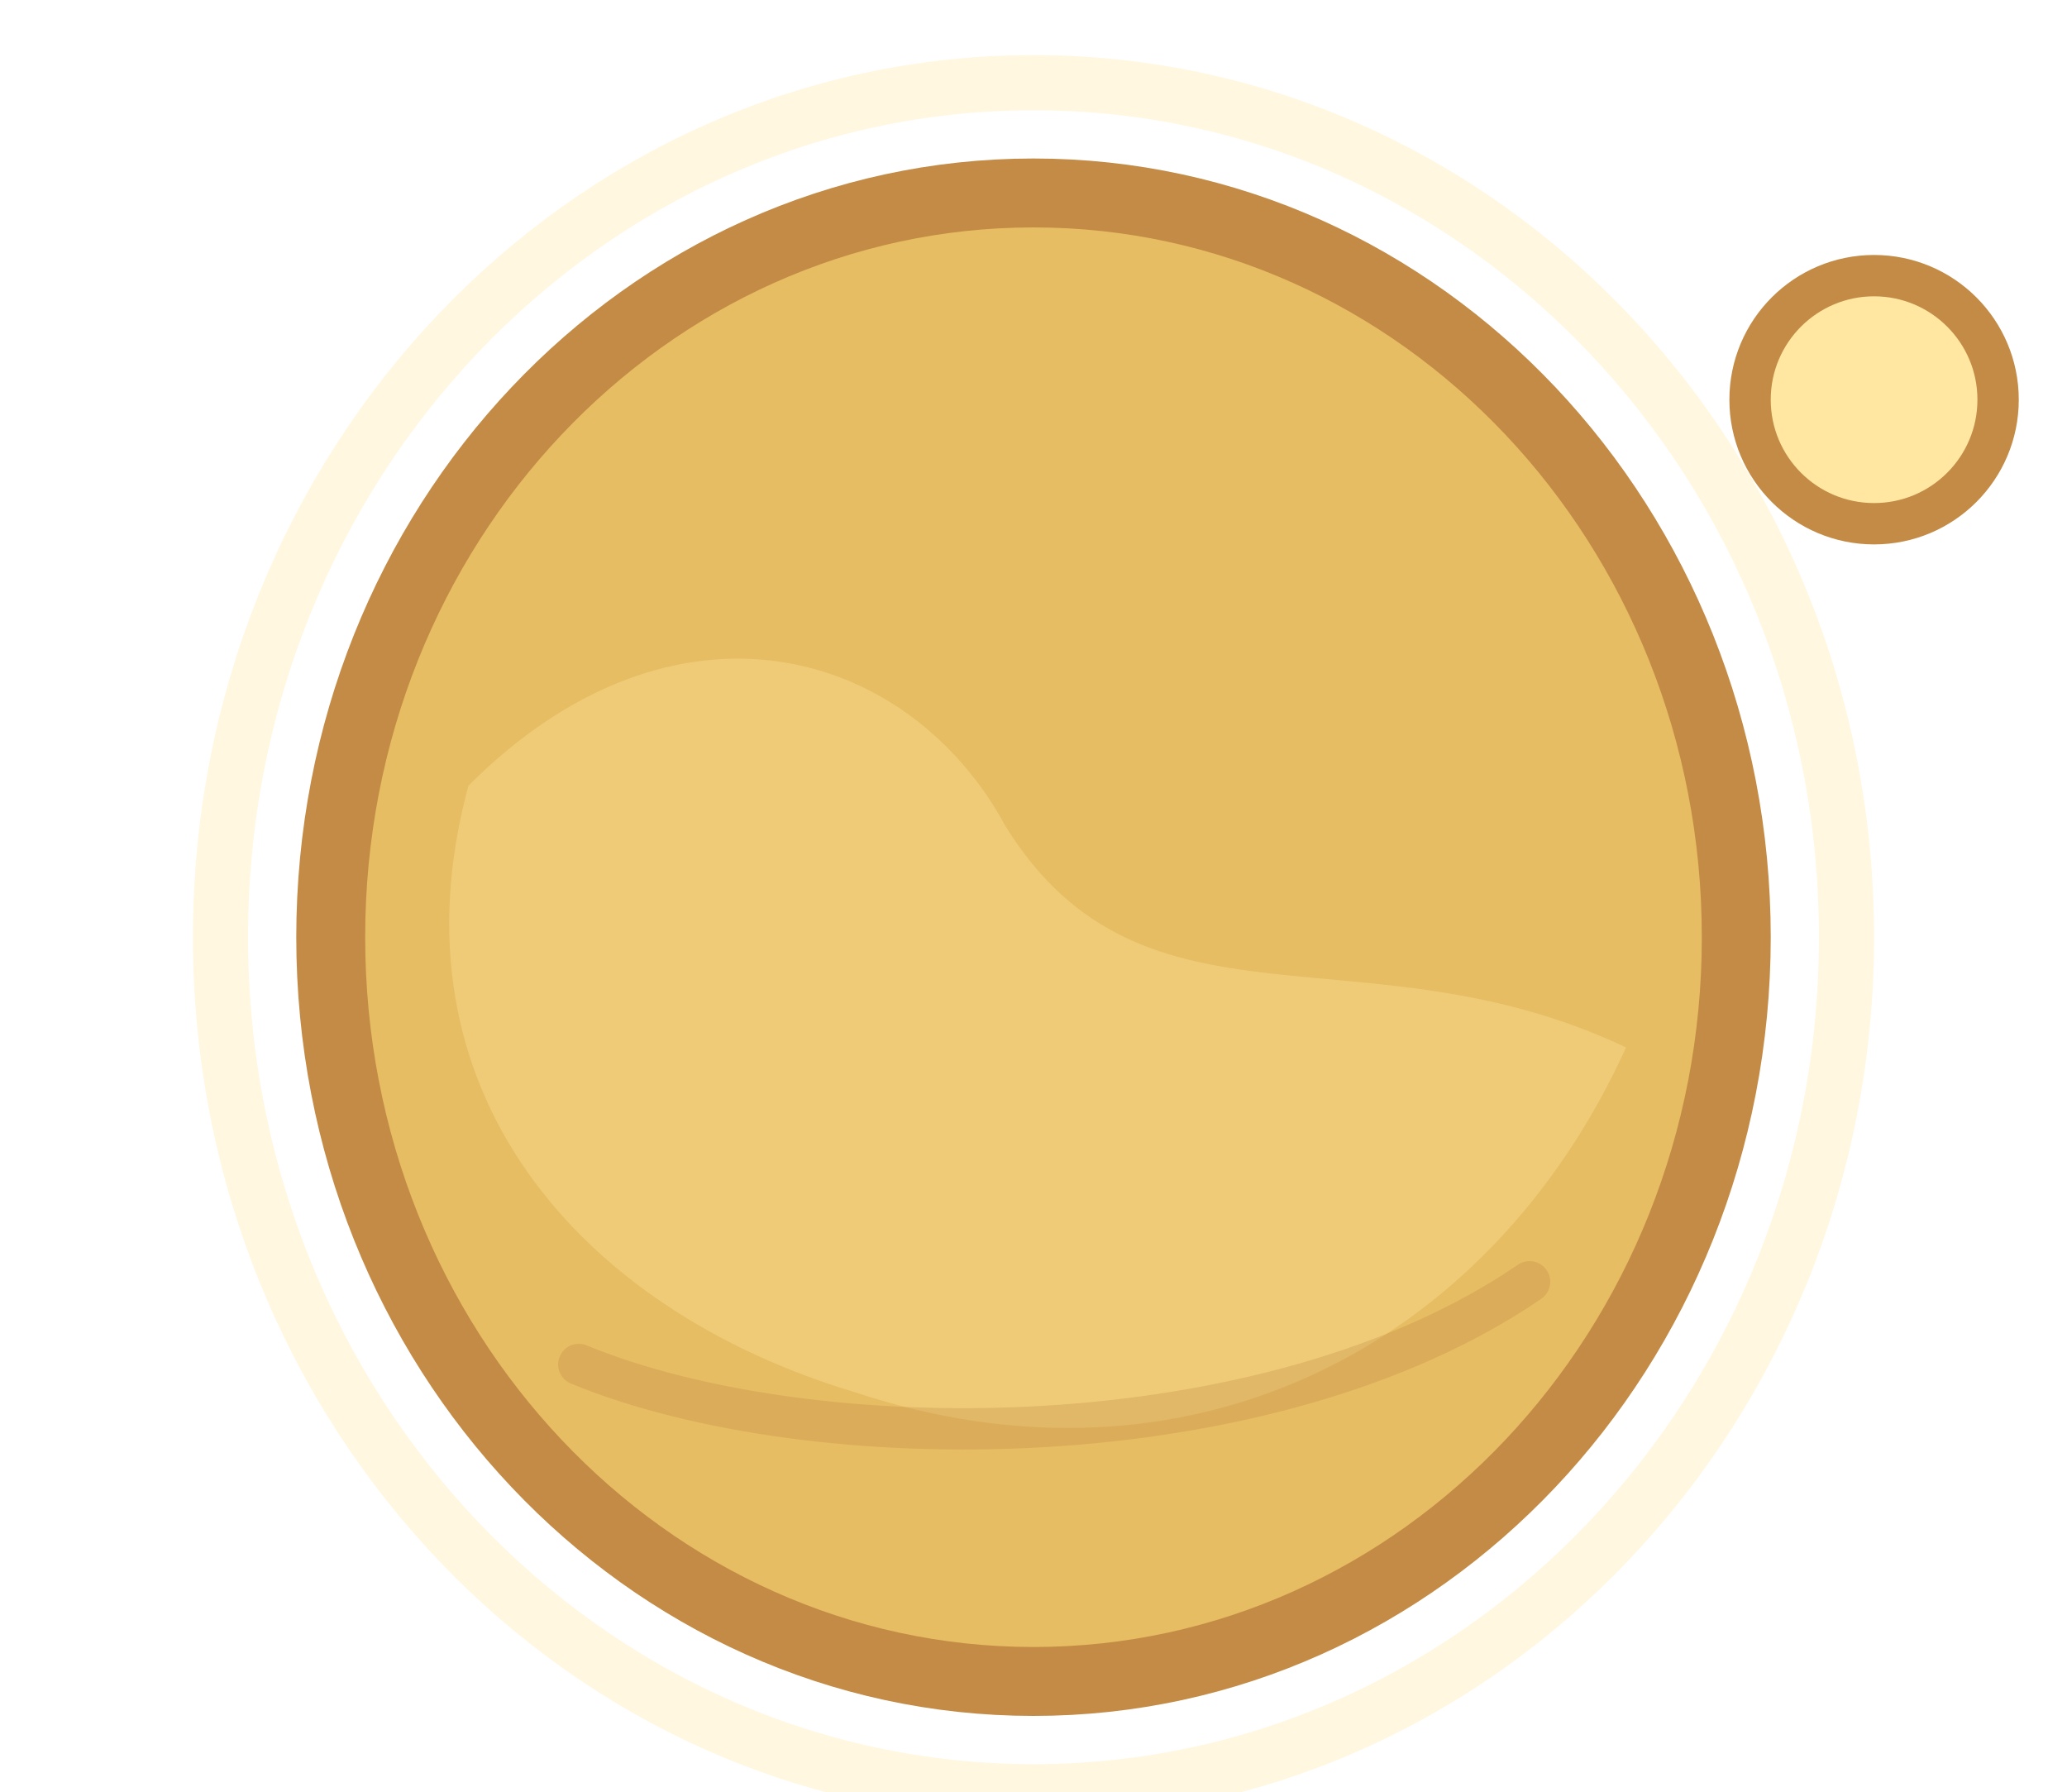
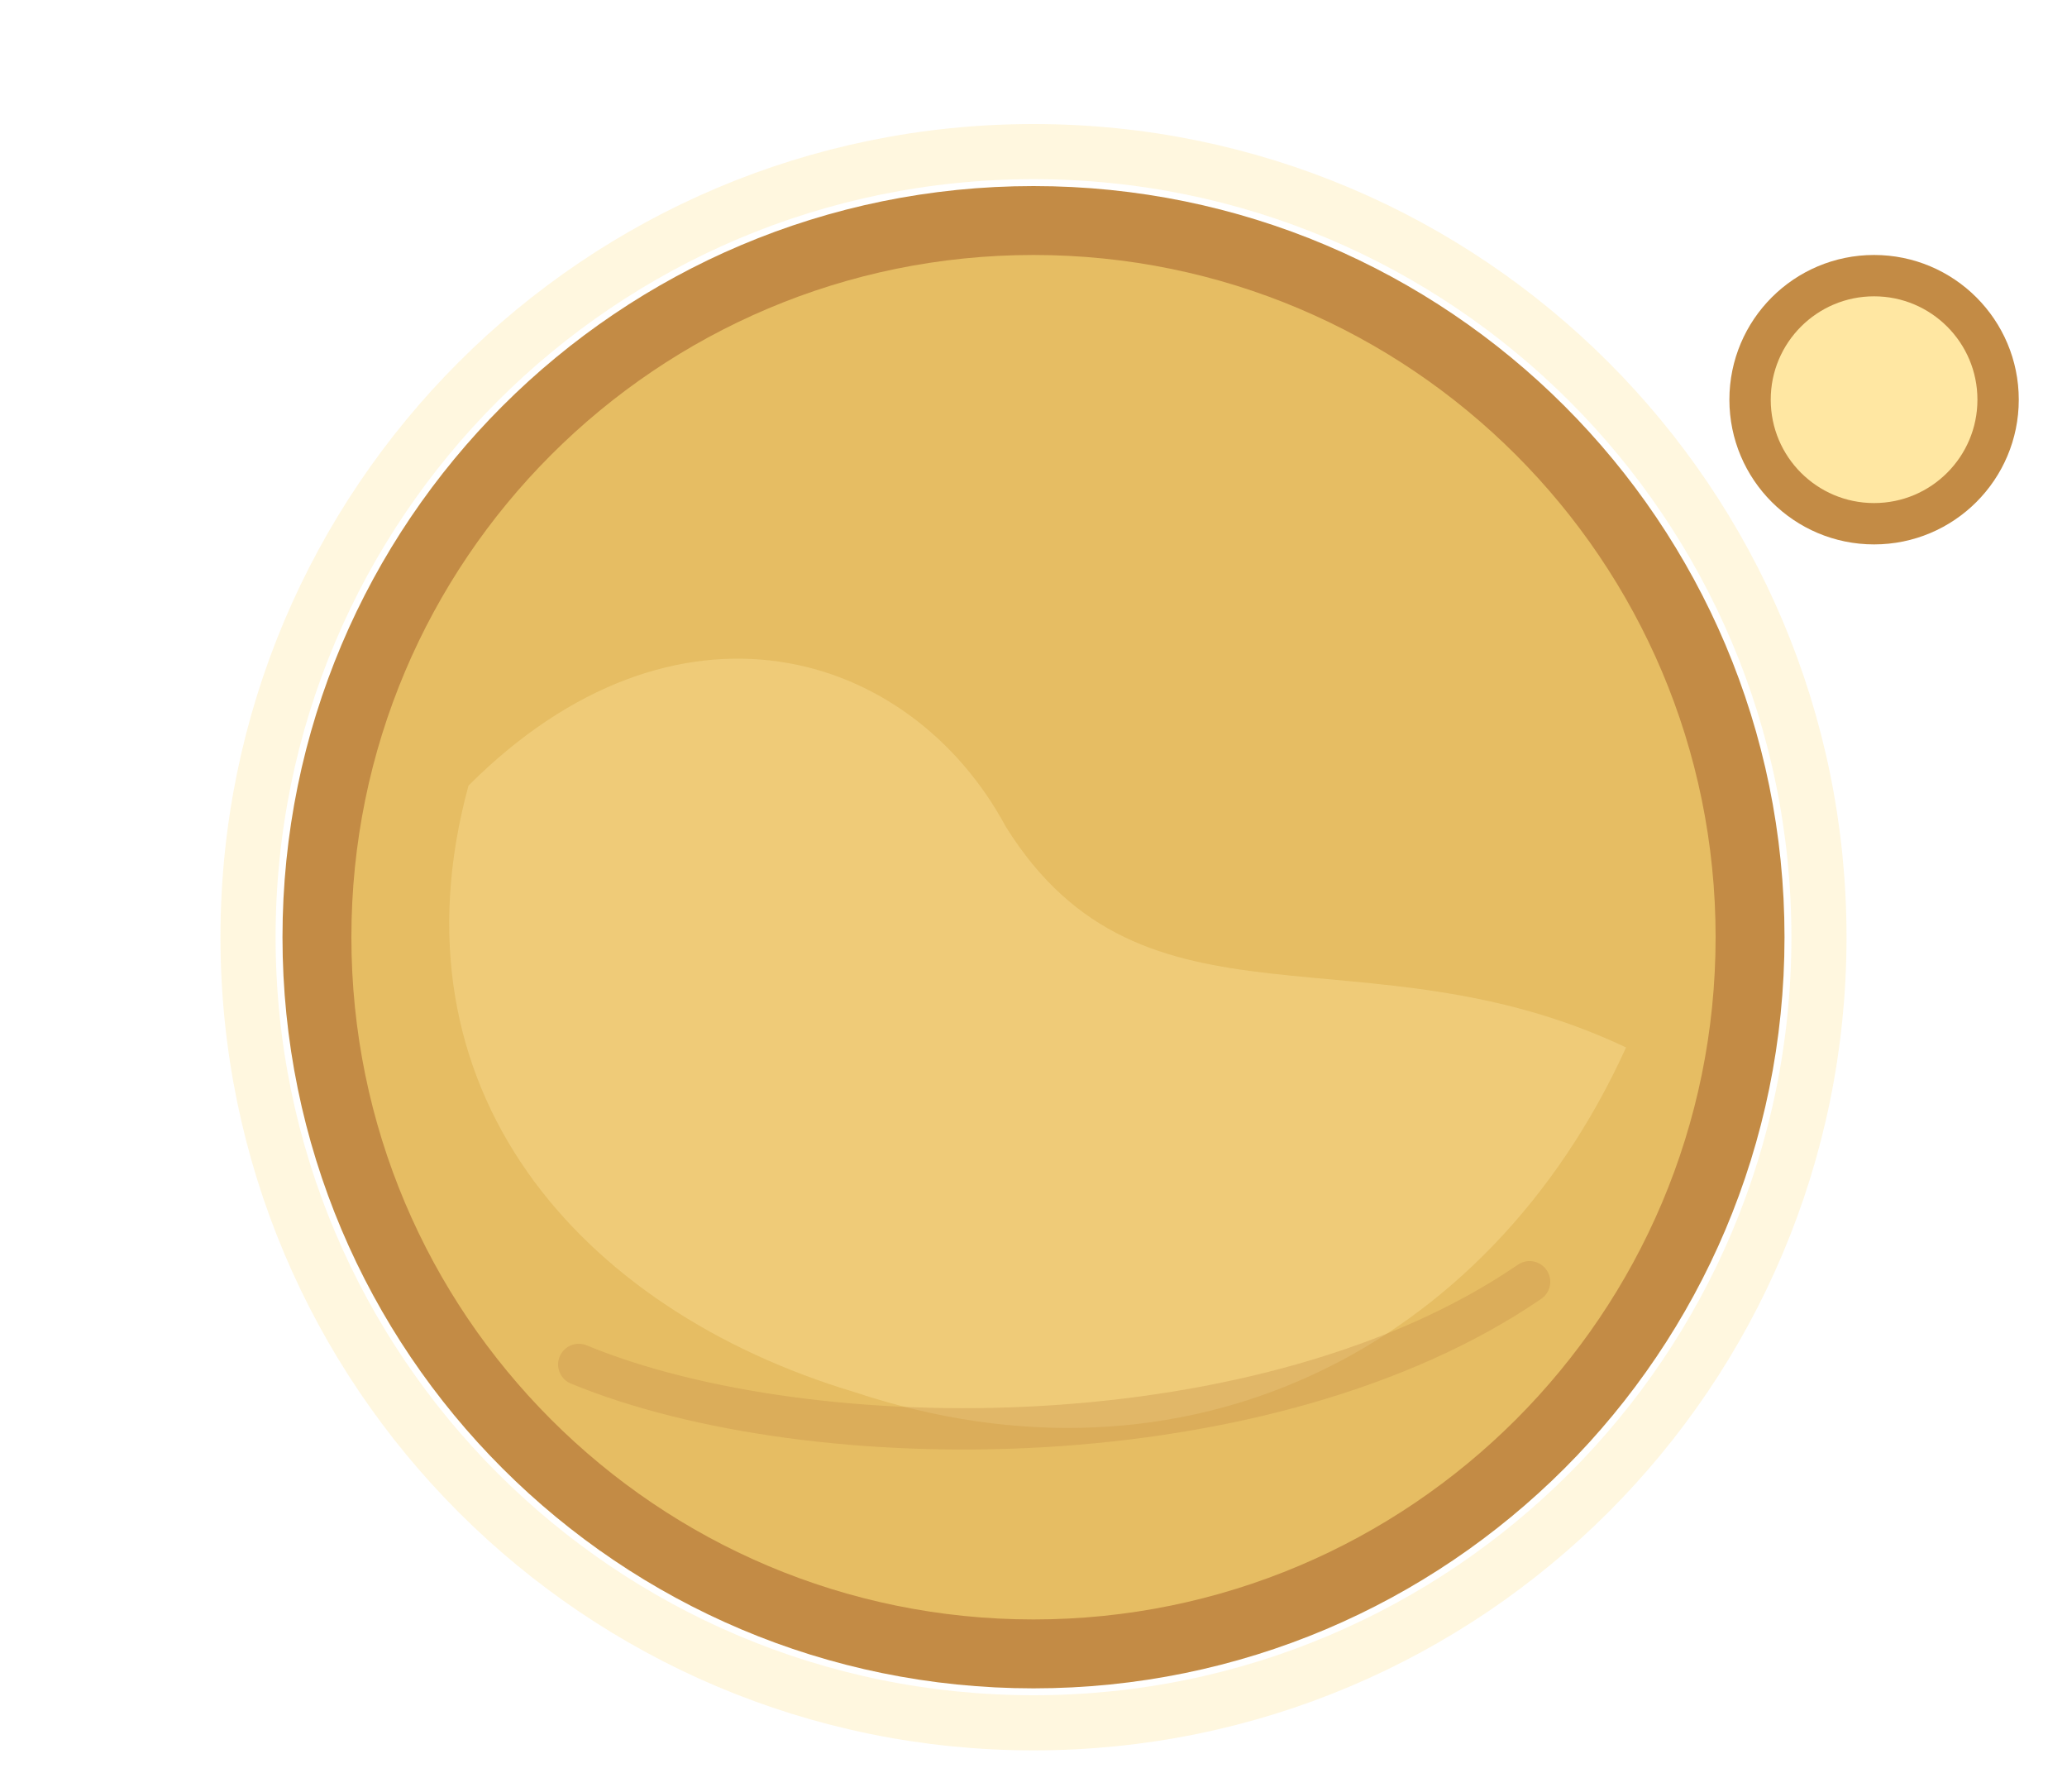
- <svg xmlns="http://www.w3.org/2000/svg" viewBox="25 15 150 130" preserveAspectRatio="xMidYMid meet" aria-hidden="true" focusable="false" class="theme-object" data-variant-silhouette="4" data-variant-palette="4" data-variant-orientation="14" data-variant-surface="4" data-variant-companion="3" data-variant-atmosphere="1" data-visual-axis="orientation" data-visual-value="14" data-visual-scope="self">
+ <svg xmlns="http://www.w3.org/2000/svg" viewBox="25 15 150 130" preserveAspectRatio="xMidYMid meet" aria-hidden="true" focusable="false" class="theme-object" data-variant-silhouette="4" data-variant-palette="4" data-variant-orientation="14" data-variant-surface="4" data-variant-companion="3" data-variant-atmosphere="1" data-visual-axis="orientation" data-visual-value="14" data-visual-scope="self" data-theme-grounding="spherical-v1">
+   <defs>
+     <clipPath id="planet-surface">
+       <circle cx="100" cy="83" r="52" />
+     </clipPath>
+   </defs>
  <g data-visual-axis="palette" data-visual-value="4">
    <g data-visual-axis="atmosphere" data-visual-value="1">
-       <ellipse cx="100" cy="83" rx="59" ry="62" fill="none" stroke="#ffe7a2" stroke-width="4" opacity=".35" />
+       <ellipse cx="100" cy="83" rx="57.0" ry="57.0" fill="none" stroke="#ffe7a2" stroke-width="4" opacity=".35" />
    </g>
    <g data-visual-axis="companion" data-visual-value="3">
      <circle cx="161" cy="44" r="9" fill="#ffe7a2" stroke="#c38b45" stroke-width="3" />
    </g>
-     <ellipse data-visual-axis="silhouette" data-visual-value="4" data-visual-scope="self" cx="100" cy="83" rx="51" ry="54" fill="rgb(230, 189, 99)" stroke="rgb(195, 139, 69)" stroke-width="5" />
-     <g data-visual-axis="surface" data-visual-value="4" opacity=".6">
+     <ellipse data-visual-axis="silhouette" data-visual-value="4" data-visual-scope="self" cx="100" cy="83" rx="52" ry="52" fill="rgb(230, 189, 99)" stroke="rgb(195, 139, 69)" stroke-width="5" />
+     <g data-visual-axis="surface" data-visual-value="4" opacity=".6" clip-path="url(#planet-surface)">
      <path class="theme-detail" d="M59 72C74 57 91 62 98 75C108 91 124 82 143 91C133 113 111 124 87 116C67 110 53 94 59 72Z" fill="#ffe7a2" opacity=".58" />
    </g>
-     <path class="theme-detail" d="M67 114C84 121 117 121 136 108" fill="none" stroke="#c38b45" stroke-width="3" stroke-linecap="round" opacity=".32" />
+     <path class="theme-detail" d="M67 114C84 121 117 121 136 108" fill="none" stroke="#c38b45" stroke-width="3" stroke-linecap="round" opacity=".32" clip-path="url(#planet-surface)" />
  </g>
  <rect data-theme-content-area="content" x="60" y="52" width="80" height="64" fill="none" stroke="none" />
</svg>
